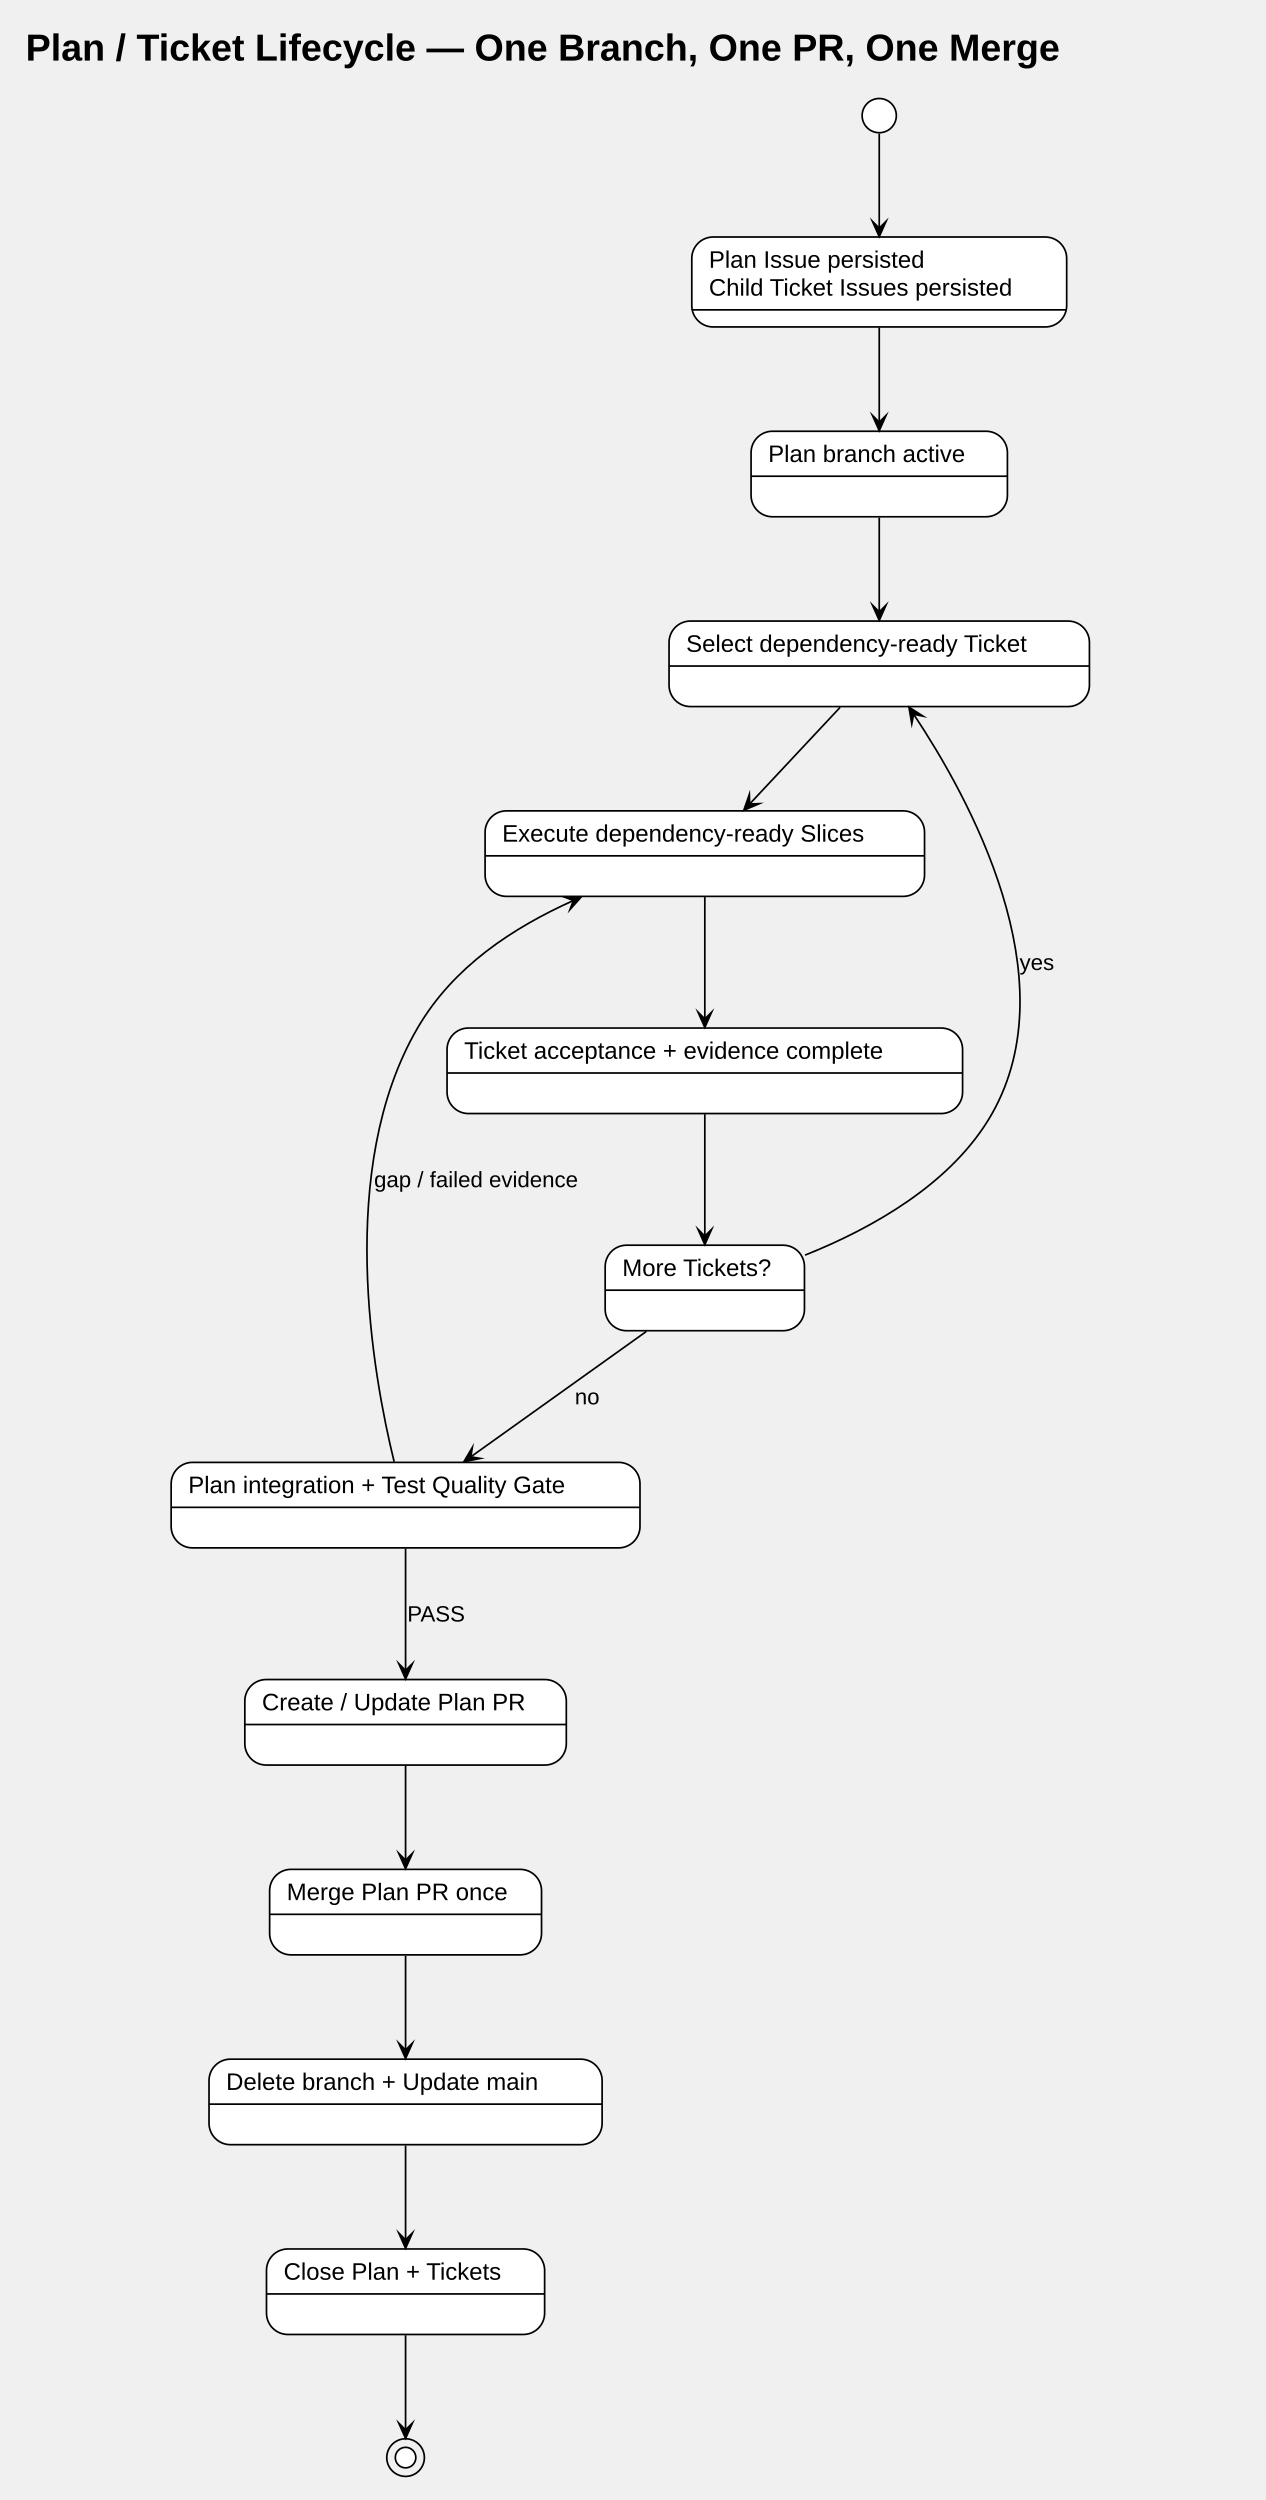
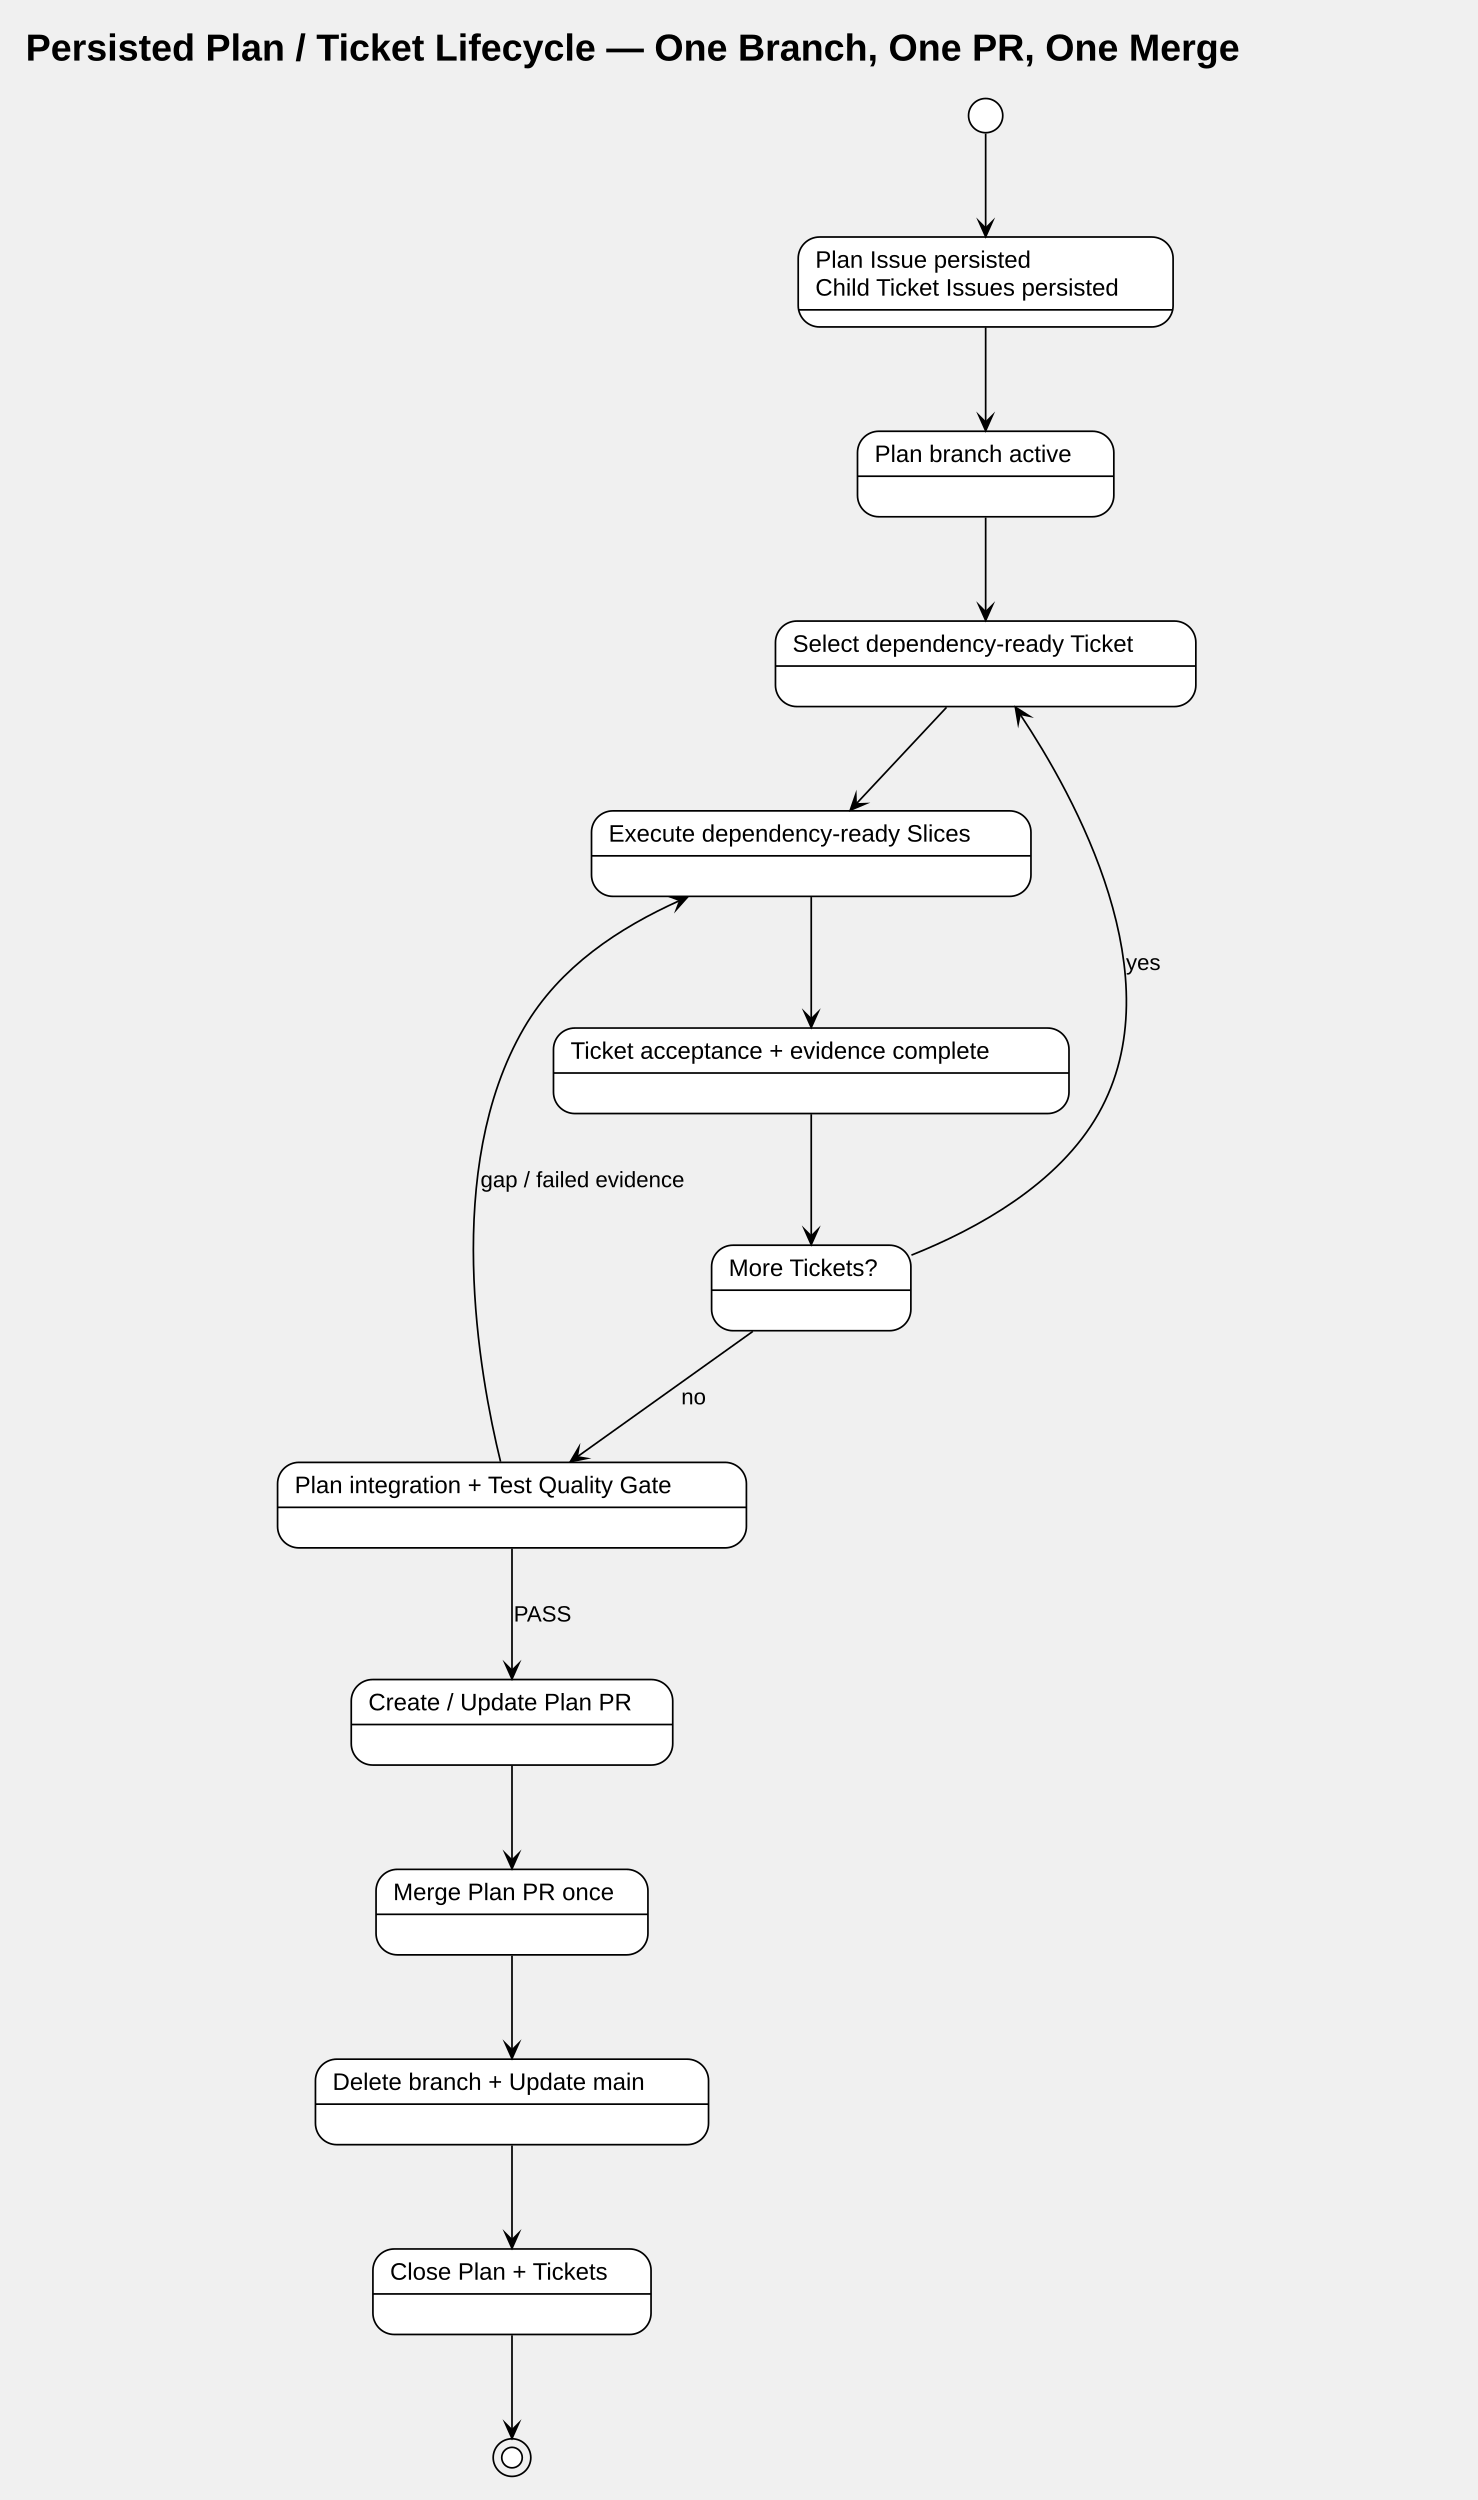
- <svg xmlns="http://www.w3.org/2000/svg" contentStyleType="text/css" data-diagram-type="STATE" height="1462px" preserveAspectRatio="none" style="width:740px;height:1462px;background:#FFFFFF;" version="1.1" viewBox="0 0 740 1462" width="740px" zoomAndPan="magnify">
+ <svg xmlns="http://www.w3.org/2000/svg" contentStyleType="text/css" data-diagram-type="STATE" height="1462px" preserveAspectRatio="none" style="width:864px;height:1462px;background:#FFFFFF;" version="1.1" viewBox="0 0 864 1462" width="864px" zoomAndPan="magnify">
  <defs />
  <g>
    <g class="title" data-source-line="6">
-       <text fill="#000000" font-family="Arial" font-size="22" font-weight="700" lengthAdjust="spacing" textLength="708.189" x="15" y="35.421">Plan / Ticket Lifecycle — One Branch, One PR, One Merge</text>
+       <text fill="#000000" font-family="Arial" font-size="22" font-weight="700" lengthAdjust="spacing" textLength="832.659" x="15" y="35.421">Persisted Plan / Ticket Lifecycle — One Branch, One PR, One Merge</text>
    </g>
    <g class="entity" data-qualified-name="persisted" data-source-line="8" id="ent0001">
-       <rect fill="#FFFFFF" height="52.594" rx="12.5" ry="12.5" style="stroke:#000000;stroke-width:1;" width="219.233" x="404.56" y="138.609" />
-       <line style="stroke:#000000;stroke-width:1;" x1="404.56" x2="623.794" y1="181.203" y2="181.203" />
-       <text fill="#000000" font-family="Arial" font-size="14" lengthAdjust="spacing" textLength="139.61" x="414.56" y="156.605">Plan Issue persisted</text>
-       <text fill="#000000" font-family="Arial" font-size="14" lengthAdjust="spacing" textLength="199.233" x="414.56" y="172.901">Child Ticket Issues persisted</text>
+       <rect fill="#FFFFFF" height="52.594" rx="12.5" ry="12.5" style="stroke:#000000;stroke-width:1;" width="219.233" x="466.795" y="138.609" />
+       <line style="stroke:#000000;stroke-width:1;" x1="466.795" x2="686.029" y1="181.203" y2="181.203" />
+       <text fill="#000000" font-family="Arial" font-size="14" lengthAdjust="spacing" textLength="139.61" x="476.795" y="156.605">Plan Issue persisted</text>
+       <text fill="#000000" font-family="Arial" font-size="14" lengthAdjust="spacing" textLength="199.233" x="476.795" y="172.901">Child Ticket Issues persisted</text>
    </g>
    <g class="entity" data-qualified-name="branch" data-source-line="9" id="ent0002">
-       <rect fill="#FFFFFF" height="50" rx="12.5" ry="12.5" style="stroke:#000000;stroke-width:1;" width="149.903" x="439.23" y="252.199" />
-       <line style="stroke:#000000;stroke-width:1;" x1="439.23" x2="589.134" y1="278.496" y2="278.496" />
-       <text fill="#000000" font-family="Arial" font-size="14" lengthAdjust="spacing" textLength="129.903" x="449.23" y="270.195">Plan branch active</text>
+       <rect fill="#FFFFFF" height="50" rx="12.5" ry="12.5" style="stroke:#000000;stroke-width:1;" width="149.903" x="501.465" y="252.199" />
+       <line style="stroke:#000000;stroke-width:1;" x1="501.465" x2="651.369" y1="278.496" y2="278.496" />
+       <text fill="#000000" font-family="Arial" font-size="14" lengthAdjust="spacing" textLength="129.903" x="511.465" y="270.195">Plan branch active</text>
    </g>
    <g class="entity" data-qualified-name="select" data-source-line="10" id="ent0003">
-       <rect fill="#FFFFFF" height="50" rx="12.5" ry="12.5" style="stroke:#000000;stroke-width:1;" width="245.839" x="391.26" y="363.199" />
-       <line style="stroke:#000000;stroke-width:1;" x1="391.26" x2="637.099" y1="389.496" y2="389.496" />
-       <text fill="#000000" font-family="Arial" font-size="14" lengthAdjust="spacing" textLength="225.839" x="401.26" y="381.195">Select dependency-ready Ticket</text>
+       <rect fill="#FFFFFF" height="50" rx="12.5" ry="12.5" style="stroke:#000000;stroke-width:1;" width="245.839" x="453.495" y="363.199" />
+       <line style="stroke:#000000;stroke-width:1;" x1="453.495" x2="699.334" y1="389.496" y2="389.496" />
+       <text fill="#000000" font-family="Arial" font-size="14" lengthAdjust="spacing" textLength="225.839" x="463.495" y="381.195">Select dependency-ready Ticket</text>
    </g>
    <g class="entity" data-qualified-name="slices" data-source-line="11" id="ent0004">
-       <rect fill="#FFFFFF" height="50" rx="12.5" ry="12.5" style="stroke:#000000;stroke-width:1;" width="256.988" x="283.68" y="474.199" />
-       <line style="stroke:#000000;stroke-width:1;" x1="283.68" x2="540.669" y1="500.496" y2="500.496" />
-       <text fill="#000000" font-family="Arial" font-size="14" lengthAdjust="spacing" textLength="236.988" x="293.68" y="492.195">Execute dependency-ready Slices</text>
+       <rect fill="#FFFFFF" height="50" rx="12.5" ry="12.5" style="stroke:#000000;stroke-width:1;" width="256.988" x="345.915" y="474.199" />
+       <line style="stroke:#000000;stroke-width:1;" x1="345.915" x2="602.903" y1="500.496" y2="500.496" />
+       <text fill="#000000" font-family="Arial" font-size="14" lengthAdjust="spacing" textLength="236.988" x="355.915" y="492.195">Execute dependency-ready Slices</text>
    </g>
    <g class="entity" data-qualified-name="accepted" data-source-line="12" id="ent0005">
-       <rect fill="#FFFFFF" height="50" rx="12.5" ry="12.5" style="stroke:#000000;stroke-width:1;" width="301.47" x="261.44" y="601.199" />
-       <line style="stroke:#000000;stroke-width:1;" x1="261.44" x2="562.91" y1="627.496" y2="627.496" />
-       <text fill="#000000" font-family="Arial" font-size="14" lengthAdjust="spacing" textLength="281.47" x="271.44" y="619.194">Ticket acceptance + evidence complete</text>
+       <rect fill="#FFFFFF" height="50" rx="12.5" ry="12.5" style="stroke:#000000;stroke-width:1;" width="301.47" x="323.675" y="601.199" />
+       <line style="stroke:#000000;stroke-width:1;" x1="323.675" x2="625.145" y1="627.496" y2="627.496" />
+       <text fill="#000000" font-family="Arial" font-size="14" lengthAdjust="spacing" textLength="281.47" x="333.675" y="619.194">Ticket acceptance + evidence complete</text>
    </g>
    <g class="entity" data-qualified-name="more" data-source-line="13" id="ent0006">
-       <rect fill="#FFFFFF" height="50" rx="12.5" ry="12.5" style="stroke:#000000;stroke-width:1;" width="116.537" x="353.91" y="728.199" />
-       <line style="stroke:#000000;stroke-width:1;" x1="353.91" x2="470.447" y1="754.496" y2="754.496" />
-       <text fill="#000000" font-family="Arial" font-size="14" lengthAdjust="spacing" textLength="96.537" x="363.91" y="746.194">More Tickets?</text>
+       <rect fill="#FFFFFF" height="50" rx="12.5" ry="12.5" style="stroke:#000000;stroke-width:1;" width="116.537" x="416.145" y="728.199" />
+       <line style="stroke:#000000;stroke-width:1;" x1="416.145" x2="532.682" y1="754.496" y2="754.496" />
+       <text fill="#000000" font-family="Arial" font-size="14" lengthAdjust="spacing" textLength="96.537" x="426.145" y="746.194">More Tickets?</text>
    </g>
    <g class="entity" data-qualified-name="gate" data-source-line="14" id="ent0007">
-       <rect fill="#FFFFFF" height="50" rx="12.5" ry="12.5" style="stroke:#000000;stroke-width:1;" width="274.174" x="100.09" y="855.199" />
-       <line style="stroke:#000000;stroke-width:1;" x1="100.09" x2="374.264" y1="881.496" y2="881.496" />
-       <text fill="#000000" font-family="Arial" font-size="14" lengthAdjust="spacing" textLength="254.174" x="110.09" y="873.194">Plan integration + Test Quality Gate</text>
+       <rect fill="#FFFFFF" height="50" rx="12.5" ry="12.5" style="stroke:#000000;stroke-width:1;" width="274.174" x="162.325" y="855.199" />
+       <line style="stroke:#000000;stroke-width:1;" x1="162.325" x2="436.499" y1="881.496" y2="881.496" />
+       <text fill="#000000" font-family="Arial" font-size="14" lengthAdjust="spacing" textLength="254.174" x="172.325" y="873.194">Plan integration + Test Quality Gate</text>
    </g>
    <g class="entity" data-qualified-name="publish" data-source-line="15" id="ent0008">
-       <rect fill="#FFFFFF" height="50" rx="12.5" ry="12.5" style="stroke:#000000;stroke-width:1;" width="188" x="143.18" y="982.199" />
-       <line style="stroke:#000000;stroke-width:1;" x1="143.18" x2="331.18" y1="1008.496" y2="1008.496" />
-       <text fill="#000000" font-family="Arial" font-size="14" lengthAdjust="spacing" textLength="168" x="153.18" y="1000.194">Create / Update Plan PR</text>
+       <rect fill="#FFFFFF" height="50" rx="12.5" ry="12.5" style="stroke:#000000;stroke-width:1;" width="188" x="205.415" y="982.199" />
+       <line style="stroke:#000000;stroke-width:1;" x1="205.415" x2="393.415" y1="1008.496" y2="1008.496" />
+       <text fill="#000000" font-family="Arial" font-size="14" lengthAdjust="spacing" textLength="168" x="215.415" y="1000.194">Create / Update Plan PR</text>
    </g>
    <g class="entity" data-qualified-name="merge" data-source-line="16" id="ent0009">
-       <rect fill="#FFFFFF" height="50" rx="12.5" ry="12.5" style="stroke:#000000;stroke-width:1;" width="159.002" x="157.68" y="1093.199" />
-       <line style="stroke:#000000;stroke-width:1;" x1="157.68" x2="316.682" y1="1119.496" y2="1119.496" />
-       <text fill="#000000" font-family="Arial" font-size="14" lengthAdjust="spacing" textLength="139.002" x="167.68" y="1111.195">Merge Plan PR once</text>
+       <rect fill="#FFFFFF" height="50" rx="12.5" ry="12.5" style="stroke:#000000;stroke-width:1;" width="159.002" x="219.915" y="1093.199" />
+       <line style="stroke:#000000;stroke-width:1;" x1="219.915" x2="378.917" y1="1119.496" y2="1119.496" />
+       <text fill="#000000" font-family="Arial" font-size="14" lengthAdjust="spacing" textLength="139.002" x="229.915" y="1111.195">Merge Plan PR once</text>
    </g>
    <g class="entity" data-qualified-name="cleanup" data-source-line="17" id="ent0010">
-       <rect fill="#FFFFFF" height="50" rx="12.5" ry="12.5" style="stroke:#000000;stroke-width:1;" width="229.877" x="122.24" y="1204.199" />
-       <line style="stroke:#000000;stroke-width:1;" x1="122.24" x2="352.117" y1="1230.496" y2="1230.496" />
-       <text fill="#000000" font-family="Arial" font-size="14" lengthAdjust="spacing" textLength="209.877" x="132.24" y="1222.195">Delete branch + Update main</text>
+       <rect fill="#FFFFFF" height="50" rx="12.5" ry="12.5" style="stroke:#000000;stroke-width:1;" width="229.877" x="184.475" y="1204.199" />
+       <line style="stroke:#000000;stroke-width:1;" x1="184.475" x2="414.352" y1="1230.496" y2="1230.496" />
+       <text fill="#000000" font-family="Arial" font-size="14" lengthAdjust="spacing" textLength="209.877" x="194.475" y="1222.195">Delete branch + Update main</text>
    </g>
    <g class="entity" data-qualified-name="done" data-source-line="18" id="ent0011">
-       <rect fill="#FFFFFF" height="50" rx="12.5" ry="12.5" style="stroke:#000000;stroke-width:1;" width="162.645" x="155.85" y="1315.199" />
-       <line style="stroke:#000000;stroke-width:1;" x1="155.85" x2="318.496" y1="1341.496" y2="1341.496" />
-       <text fill="#000000" font-family="Arial" font-size="14" lengthAdjust="spacing" textLength="142.645" x="165.85" y="1333.195">Close Plan + Tickets</text>
+       <rect fill="#FFFFFF" height="50" rx="12.5" ry="12.5" style="stroke:#000000;stroke-width:1;" width="162.645" x="218.085" y="1315.199" />
+       <line style="stroke:#000000;stroke-width:1;" x1="218.085" x2="380.731" y1="1341.496" y2="1341.496" />
+       <text fill="#000000" font-family="Arial" font-size="14" lengthAdjust="spacing" textLength="142.645" x="228.085" y="1333.195">Close Plan + Tickets</text>
    </g>
    <g class="start_entity" data-qualified-name=".start." data-source-line="20" id="ent0012">
-       <ellipse cx="514.18" cy="67.609" fill="#FFFFFF" rx="10" ry="10" style="stroke:#000000;stroke-width:1;" />
+       <ellipse cx="576.415" cy="67.609" fill="#FFFFFF" rx="10" ry="10" style="stroke:#000000;stroke-width:1;" />
    </g>
    <g class="end_entity" data-qualified-name=".end." data-source-line="33" id="ent0026">
-       <ellipse cx="237.18" cy="1437.199" fill="none" rx="11" ry="11" style="stroke:#000000;stroke-width:1;" />
-       <ellipse cx="237.18" cy="1437.199" fill="#FFFFFF" rx="6" ry="6" style="stroke:#000000;stroke-width:1;" />
+       <ellipse cx="299.415" cy="1437.199" fill="none" rx="11" ry="11" style="stroke:#000000;stroke-width:1;" />
+       <ellipse cx="299.415" cy="1437.199" fill="#FFFFFF" rx="6" ry="6" style="stroke:#000000;stroke-width:1;" />
    </g>
    <g class="link" data-entity-1="ent0012" data-entity-2="ent0001" data-link-type="dependency" data-source-line="20" id="lnk13">
-       <path d="M514.18,78.089 C514.18,92.029 514.18,113.529 514.18,133.409" fill="none" id="*start*-to-persisted" style="stroke:#000000;stroke-width:1;" />
-       <polygon fill="#000000" points="514.18,138.409,518.18,129.409,514.18,133.409,510.18,129.409,514.18,138.409" style="stroke:#000000;stroke-width:1;stroke-linejoin:miter;stroke-miterlimit:10;" />
+       <path d="M576.415,78.089 C576.415,92.029 576.415,113.529 576.415,133.409" fill="none" id="*start*-to-persisted" style="stroke:#000000;stroke-width:1;" />
+       <polygon fill="#000000" points="576.415,138.409,580.415,129.409,576.415,133.409,572.415,129.409,576.415,138.409" style="stroke:#000000;stroke-width:1;stroke-linejoin:miter;stroke-miterlimit:10;" />
    </g>
    <g class="link" data-entity-1="ent0001" data-entity-2="ent0002" data-link-type="dependency" data-source-line="21" id="lnk14">
-       <path d="M514.18,191.479 C514.18,209.689 514.18,228.989 514.18,246.889" fill="none" id="persisted-to-branch" style="stroke:#000000;stroke-width:1;" />
-       <polygon fill="#000000" points="514.18,251.889,518.18,242.889,514.18,246.889,510.18,242.889,514.18,251.889" style="stroke:#000000;stroke-width:1;stroke-linejoin:miter;stroke-miterlimit:10;" />
+       <path d="M576.415,191.479 C576.415,209.689 576.415,228.989 576.415,246.889" fill="none" id="persisted-to-branch" style="stroke:#000000;stroke-width:1;" />
+       <polygon fill="#000000" points="576.415,251.889,580.415,242.889,576.415,246.889,572.415,242.889,576.415,251.889" style="stroke:#000000;stroke-width:1;stroke-linejoin:miter;stroke-miterlimit:10;" />
    </g>
    <g class="link" data-entity-1="ent0002" data-entity-2="ent0003" data-link-type="dependency" data-source-line="22" id="lnk15">
-       <path d="M514.18,302.659 C514.18,320.609 514.18,339.889 514.18,357.819" fill="none" id="branch-to-select" style="stroke:#000000;stroke-width:1;" />
-       <polygon fill="#000000" points="514.18,362.819,518.18,353.819,514.18,357.819,510.18,353.819,514.18,362.819" style="stroke:#000000;stroke-width:1;stroke-linejoin:miter;stroke-miterlimit:10;" />
+       <path d="M576.415,302.659 C576.415,320.609 576.415,339.889 576.415,357.819" fill="none" id="branch-to-select" style="stroke:#000000;stroke-width:1;" />
+       <polygon fill="#000000" points="576.415,362.819,580.415,353.819,576.415,357.819,572.415,353.819,576.415,362.819" style="stroke:#000000;stroke-width:1;stroke-linejoin:miter;stroke-miterlimit:10;" />
    </g>
    <g class="link" data-entity-1="ent0003" data-entity-2="ent0004" data-link-type="dependency" data-source-line="23" id="lnk16">
-       <path d="M491.29,413.659 C474.49,431.609 455.187,452.239 438.407,470.169" fill="none" id="select-to-slices" style="stroke:#000000;stroke-width:1;" />
-       <polygon fill="#000000" points="434.99,473.819,444.061,469.981,438.407,470.169,438.219,464.515,434.99,473.819" style="stroke:#000000;stroke-width:1;stroke-linejoin:miter;stroke-miterlimit:10;" />
+       <path d="M553.525,413.659 C536.725,431.609 517.422,452.239 500.642,470.169" fill="none" id="select-to-slices" style="stroke:#000000;stroke-width:1;" />
+       <polygon fill="#000000" points="497.225,473.819,506.295,469.981,500.642,470.169,500.454,464.515,497.225,473.819" style="stroke:#000000;stroke-width:1;stroke-linejoin:miter;stroke-miterlimit:10;" />
    </g>
    <g class="link" data-entity-1="ent0004" data-entity-2="ent0005" data-link-type="dependency" data-source-line="24" id="lnk17">
-       <path d="M412.18,524.599 C412.18,546.619 412.18,573.859 412.18,595.859" fill="none" id="slices-to-accepted" style="stroke:#000000;stroke-width:1;" />
-       <polygon fill="#000000" points="412.18,600.859,416.18,591.859,412.18,595.859,408.18,591.859,412.18,600.859" style="stroke:#000000;stroke-width:1;stroke-linejoin:miter;stroke-miterlimit:10;" />
+       <path d="M474.415,524.599 C474.415,546.619 474.415,573.859 474.415,595.859" fill="none" id="slices-to-accepted" style="stroke:#000000;stroke-width:1;" />
+       <polygon fill="#000000" points="474.415,600.859,478.415,591.859,474.415,595.859,470.415,591.859,474.415,600.859" style="stroke:#000000;stroke-width:1;stroke-linejoin:miter;stroke-miterlimit:10;" />
    </g>
    <g class="link" data-entity-1="ent0005" data-entity-2="ent0006" data-link-type="dependency" data-source-line="25" id="lnk18">
-       <path d="M412.18,651.599 C412.18,673.619 412.18,700.859 412.18,722.859" fill="none" id="accepted-to-more" style="stroke:#000000;stroke-width:1;" />
-       <polygon fill="#000000" points="412.18,727.859,416.18,718.859,412.18,722.859,408.18,718.859,412.18,727.859" style="stroke:#000000;stroke-width:1;stroke-linejoin:miter;stroke-miterlimit:10;" />
+       <path d="M474.415,651.599 C474.415,673.619 474.415,700.859 474.415,722.859" fill="none" id="accepted-to-more" style="stroke:#000000;stroke-width:1;" />
+       <polygon fill="#000000" points="474.415,727.859,478.415,718.859,474.415,722.859,470.415,718.859,474.415,727.859" style="stroke:#000000;stroke-width:1;stroke-linejoin:miter;stroke-miterlimit:10;" />
    </g>
    <g class="link" data-entity-1="ent0006" data-entity-2="ent0003" data-link-type="dependency" data-source-line="26" id="lnk19">
-       <path d="M470.78,733.999 C509.36,718.609 556.89,692.369 580.18,651.199 C625.09,571.789 566.43,465.972 534.32,417.712" fill="none" id="more-to-select" style="stroke:#000000;stroke-width:1;" />
-       <polygon fill="#000000" points="531.55,413.549,533.206,423.258,534.32,417.712,539.866,418.827,531.55,413.549" style="stroke:#000000;stroke-width:1;stroke-linejoin:miter;stroke-miterlimit:10;" />
-       <text fill="#000000" font-family="Arial" font-size="13" lengthAdjust="spacing" textLength="22.464" x="596.23" y="567.266">yes</text>
+       <path d="M533.015,733.999 C571.595,718.609 619.125,692.369 642.415,651.199 C687.325,571.789 628.665,465.972 596.555,417.712" fill="none" id="more-to-select" style="stroke:#000000;stroke-width:1;" />
+       <polygon fill="#000000" points="593.785,413.549,595.44,423.258,596.555,417.712,602.101,418.827,593.785,413.549" style="stroke:#000000;stroke-width:1;stroke-linejoin:miter;stroke-miterlimit:10;" />
+       <text fill="#000000" font-family="Arial" font-size="13" lengthAdjust="spacing" textLength="22.464" x="658.465" y="567.266">yes</text>
    </g>
    <g class="link" data-entity-1="ent0006" data-entity-2="ent0007" data-link-type="dependency" data-source-line="27" id="lnk20">
-       <path d="M378.02,778.599 C347.18,800.619 306.129,829.954 275.319,851.954" fill="none" id="more-to-gate" style="stroke:#000000;stroke-width:1;" />
-       <polygon fill="#000000" points="271.25,854.859,280.899,852.885,275.319,851.954,276.25,846.374,271.25,854.859" style="stroke:#000000;stroke-width:1;stroke-linejoin:miter;stroke-miterlimit:10;" />
-       <text fill="#000000" font-family="Arial" font-size="13" lengthAdjust="spacing" textLength="16.193" x="336.15" y="821.266">no</text>
+       <path d="M440.255,778.599 C409.415,800.619 368.364,829.954 337.554,851.954" fill="none" id="more-to-gate" style="stroke:#000000;stroke-width:1;" />
+       <polygon fill="#000000" points="333.485,854.859,343.134,852.885,337.554,851.954,338.485,846.374,333.485,854.859" style="stroke:#000000;stroke-width:1;stroke-linejoin:miter;stroke-miterlimit:10;" />
+       <text fill="#000000" font-family="Arial" font-size="13" lengthAdjust="spacing" textLength="16.193" x="398.385" y="821.266">no</text>
    </g>
    <g class="link" data-entity-1="ent0007" data-entity-2="ent0004" data-link-type="dependency" data-source-line="28" id="lnk21">
-       <path d="M230.49,854.799 C217.97,803.709 196.31,683.389 244.18,601.199 C265.16,565.169 299.972,542.555 335.322,526.615" fill="none" id="gate-to-slices" style="stroke:#000000;stroke-width:1;" />
-       <polygon fill="#000000" points="339.88,524.559,330.032,524.612,335.322,526.615,333.32,531.905,339.88,524.559" style="stroke:#000000;stroke-width:1;stroke-linejoin:miter;stroke-miterlimit:10;" />
-       <text fill="#000000" font-family="Arial" font-size="13" lengthAdjust="spacing" textLength="136.202" x="218.75" y="694.266">gap / failed evidence</text>
+       <path d="M292.725,854.799 C280.205,803.709 258.545,683.389 306.415,601.199 C327.395,565.169 362.207,542.555 397.557,526.615" fill="none" id="gate-to-slices" style="stroke:#000000;stroke-width:1;" />
+       <polygon fill="#000000" points="402.115,524.559,392.266,524.612,397.557,526.615,395.555,531.905,402.115,524.559" style="stroke:#000000;stroke-width:1;stroke-linejoin:miter;stroke-miterlimit:10;" />
+       <text fill="#000000" font-family="Arial" font-size="13" lengthAdjust="spacing" textLength="136.202" x="280.985" y="694.266">gap / failed evidence</text>
    </g>
    <g class="link" data-entity-1="ent0007" data-entity-2="ent0008" data-link-type="dependency" data-source-line="29" id="lnk22">
-       <path d="M237.18,905.599 C237.18,927.619 237.18,954.859 237.18,976.859" fill="none" id="gate-to-publish" style="stroke:#000000;stroke-width:1;" />
-       <polygon fill="#000000" points="237.18,981.859,241.18,972.859,237.18,976.859,233.18,972.859,237.18,981.859" style="stroke:#000000;stroke-width:1;stroke-linejoin:miter;stroke-miterlimit:10;" />
-       <text fill="#000000" font-family="Arial" font-size="13" lengthAdjust="spacing" textLength="33.236" x="238.18" y="948.266">PASS</text>
+       <path d="M299.415,905.599 C299.415,927.619 299.415,954.859 299.415,976.859" fill="none" id="gate-to-publish" style="stroke:#000000;stroke-width:1;" />
+       <polygon fill="#000000" points="299.415,981.859,303.415,972.859,299.415,976.859,295.415,972.859,299.415,981.859" style="stroke:#000000;stroke-width:1;stroke-linejoin:miter;stroke-miterlimit:10;" />
+       <text fill="#000000" font-family="Arial" font-size="13" lengthAdjust="spacing" textLength="33.236" x="300.415" y="948.266">PASS</text>
    </g>
    <g class="link" data-entity-1="ent0008" data-entity-2="ent0009" data-link-type="dependency" data-source-line="30" id="lnk23">
-       <path d="M237.18,1032.659 C237.18,1050.609 237.18,1069.889 237.18,1087.819" fill="none" id="publish-to-merge" style="stroke:#000000;stroke-width:1;" />
-       <polygon fill="#000000" points="237.18,1092.819,241.18,1083.819,237.18,1087.819,233.18,1083.819,237.18,1092.819" style="stroke:#000000;stroke-width:1;stroke-linejoin:miter;stroke-miterlimit:10;" />
+       <path d="M299.415,1032.659 C299.415,1050.609 299.415,1069.889 299.415,1087.819" fill="none" id="publish-to-merge" style="stroke:#000000;stroke-width:1;" />
+       <polygon fill="#000000" points="299.415,1092.819,303.415,1083.819,299.415,1087.819,295.415,1083.819,299.415,1092.819" style="stroke:#000000;stroke-width:1;stroke-linejoin:miter;stroke-miterlimit:10;" />
    </g>
    <g class="link" data-entity-1="ent0009" data-entity-2="ent0010" data-link-type="dependency" data-source-line="31" id="lnk24">
-       <path d="M237.18,1143.659 C237.18,1161.609 237.18,1180.889 237.18,1198.819" fill="none" id="merge-to-cleanup" style="stroke:#000000;stroke-width:1;" />
-       <polygon fill="#000000" points="237.18,1203.819,241.18,1194.819,237.18,1198.819,233.18,1194.819,237.18,1203.819" style="stroke:#000000;stroke-width:1;stroke-linejoin:miter;stroke-miterlimit:10;" />
+       <path d="M299.415,1143.659 C299.415,1161.609 299.415,1180.889 299.415,1198.819" fill="none" id="merge-to-cleanup" style="stroke:#000000;stroke-width:1;" />
+       <polygon fill="#000000" points="299.415,1203.819,303.415,1194.819,299.415,1198.819,295.415,1194.819,299.415,1203.819" style="stroke:#000000;stroke-width:1;stroke-linejoin:miter;stroke-miterlimit:10;" />
    </g>
    <g class="link" data-entity-1="ent0010" data-entity-2="ent0011" data-link-type="dependency" data-source-line="32" id="lnk25">
-       <path d="M237.18,1254.659 C237.18,1272.609 237.18,1291.889 237.18,1309.819" fill="none" id="cleanup-to-done" style="stroke:#000000;stroke-width:1;" />
-       <polygon fill="#000000" points="237.18,1314.819,241.18,1305.819,237.18,1309.819,233.18,1305.819,237.18,1314.819" style="stroke:#000000;stroke-width:1;stroke-linejoin:miter;stroke-miterlimit:10;" />
+       <path d="M299.415,1254.659 C299.415,1272.609 299.415,1291.889 299.415,1309.819" fill="none" id="cleanup-to-done" style="stroke:#000000;stroke-width:1;" />
+       <polygon fill="#000000" points="299.415,1314.819,303.415,1305.819,299.415,1309.819,295.415,1305.819,299.415,1314.819" style="stroke:#000000;stroke-width:1;stroke-linejoin:miter;stroke-miterlimit:10;" />
    </g>
    <g class="link" data-entity-1="ent0011" data-entity-2="ent0026" data-link-type="dependency" data-source-line="33" id="lnk27">
-       <path d="M237.18,1365.659 C237.18,1385.239 237.18,1406.689 237.18,1420.999" fill="none" id="done-to-*end*" style="stroke:#000000;stroke-width:1;" />
-       <polygon fill="#000000" points="237.18,1425.999,241.18,1416.999,237.18,1420.999,233.18,1416.999,237.18,1425.999" style="stroke:#000000;stroke-width:1;stroke-linejoin:miter;stroke-miterlimit:10;" />
+       <path d="M299.415,1365.659 C299.415,1385.239 299.415,1406.689 299.415,1420.999" fill="none" id="done-to-*end*" style="stroke:#000000;stroke-width:1;" />
+       <polygon fill="#000000" points="299.415,1425.999,303.415,1416.999,299.415,1420.999,295.415,1416.999,299.415,1425.999" style="stroke:#000000;stroke-width:1;stroke-linejoin:miter;stroke-miterlimit:10;" />
    </g>
  </g>
</svg>
